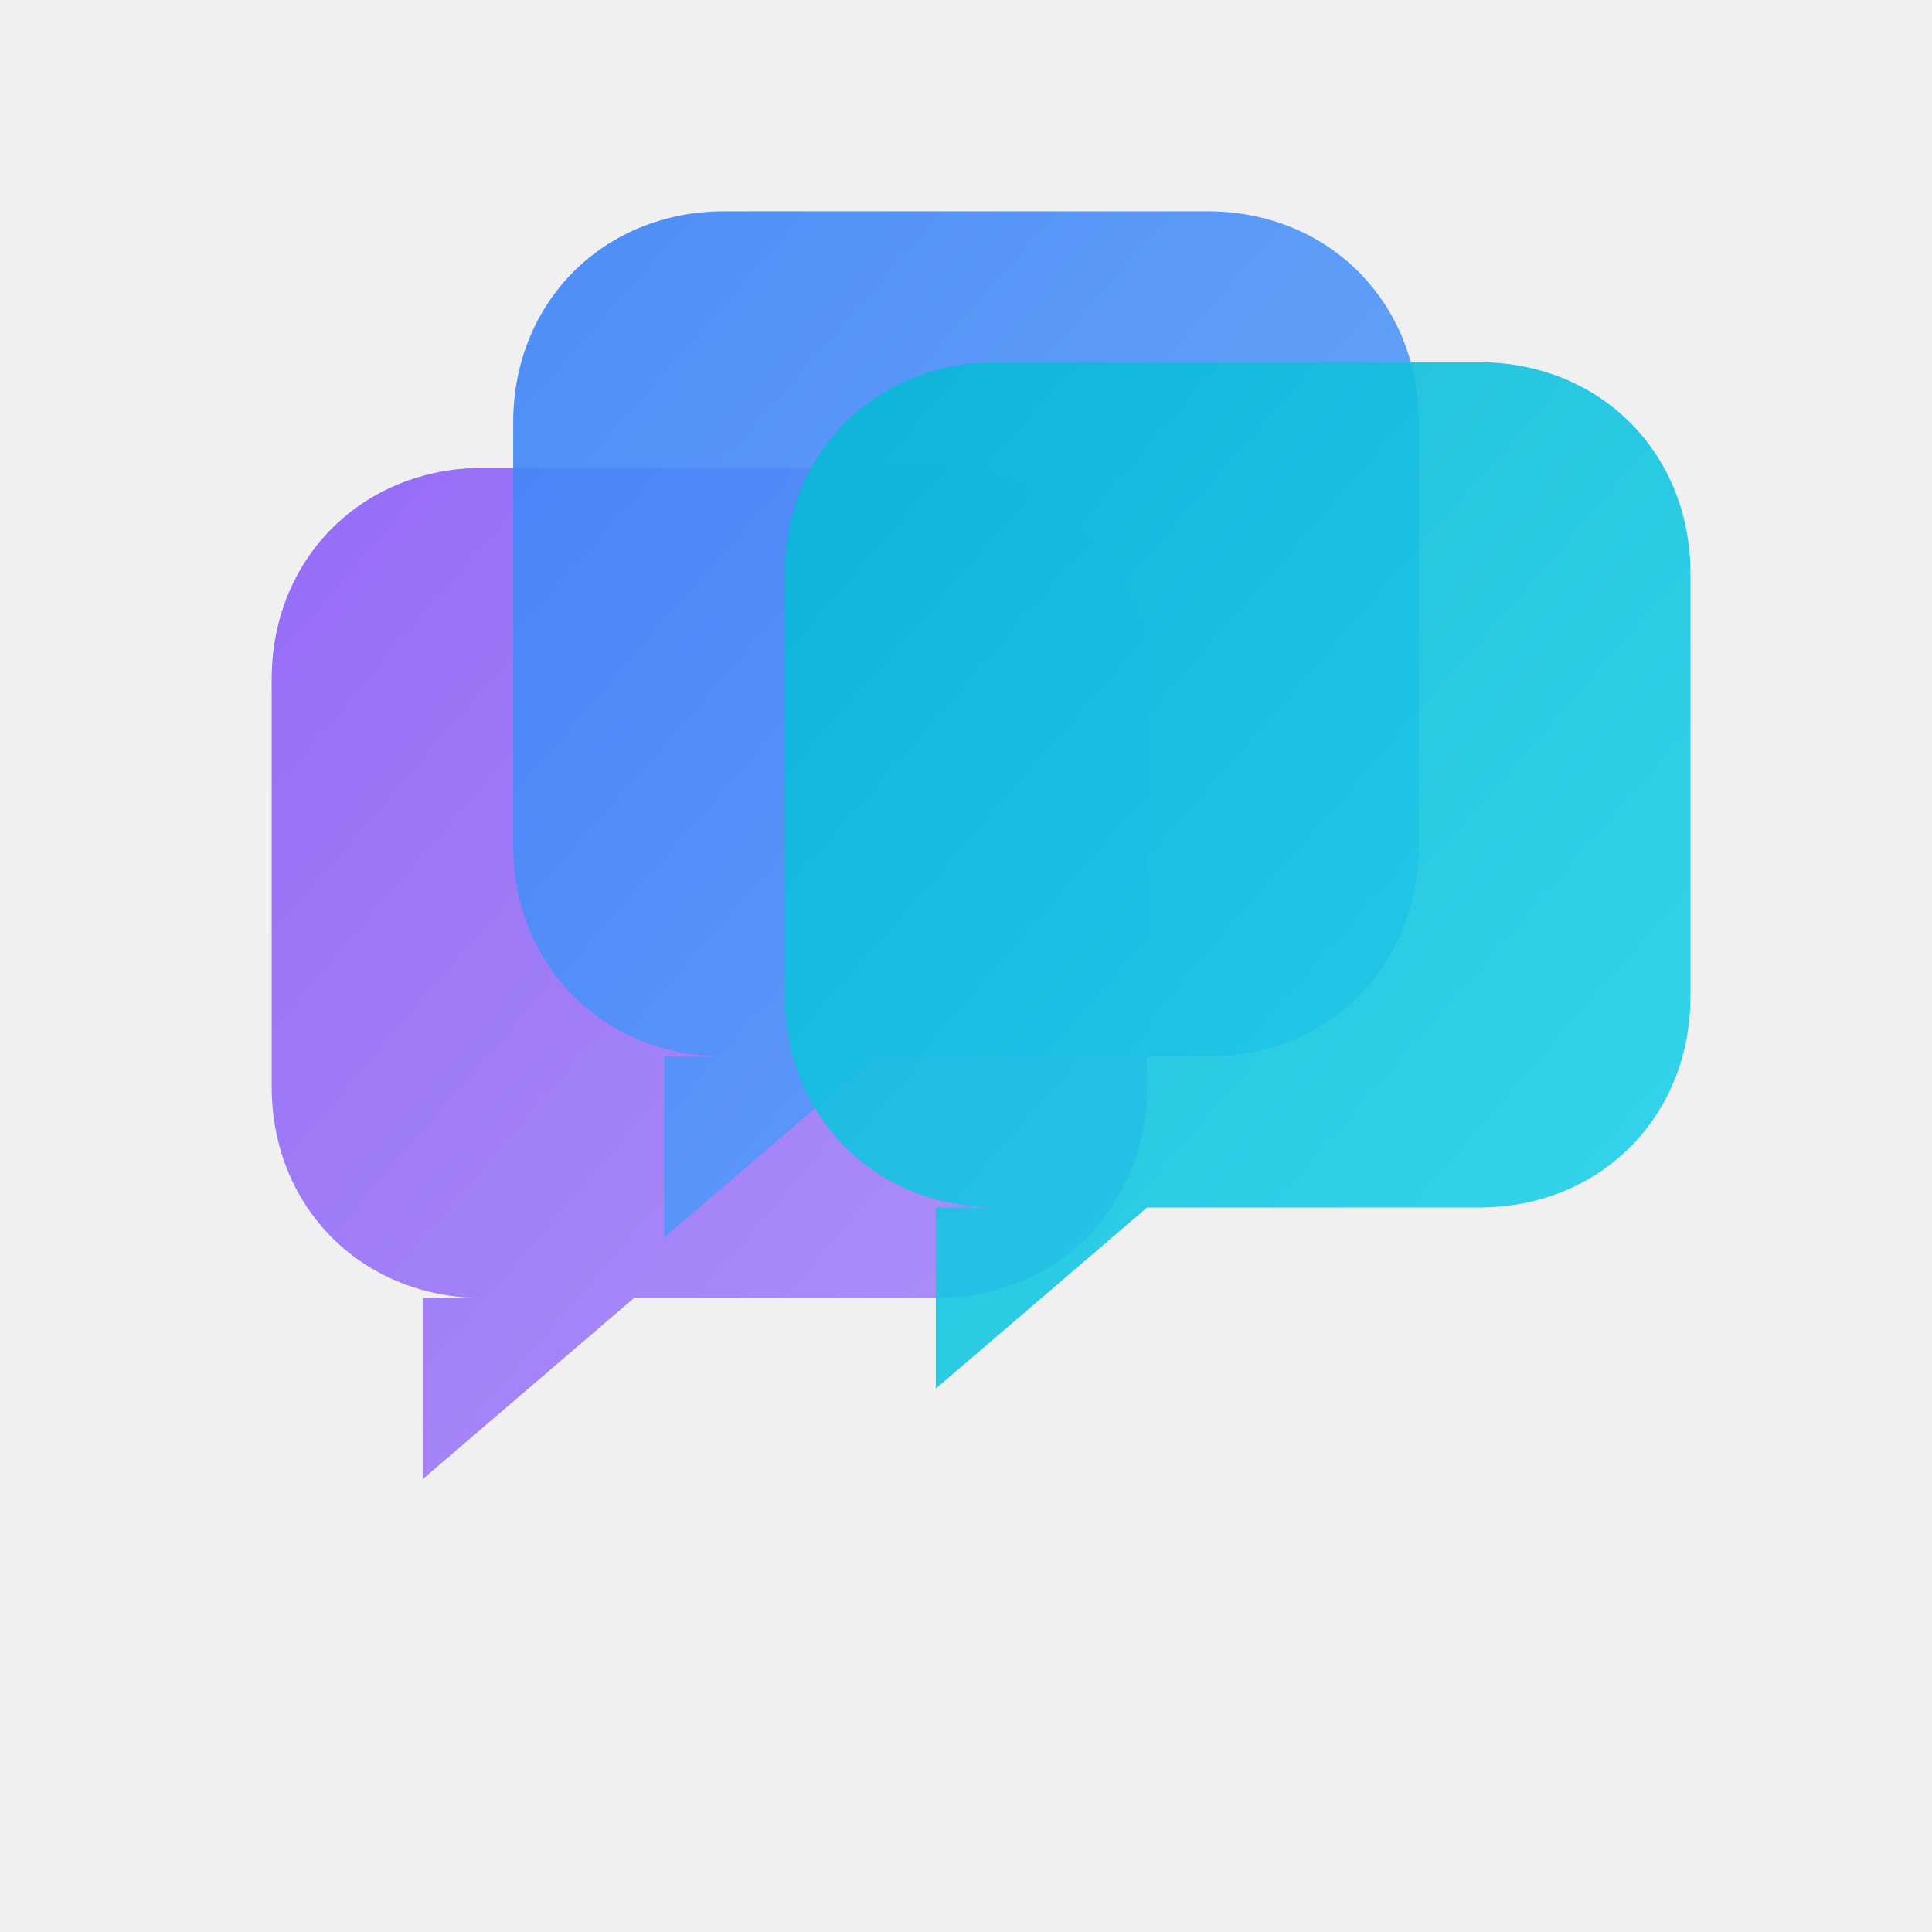
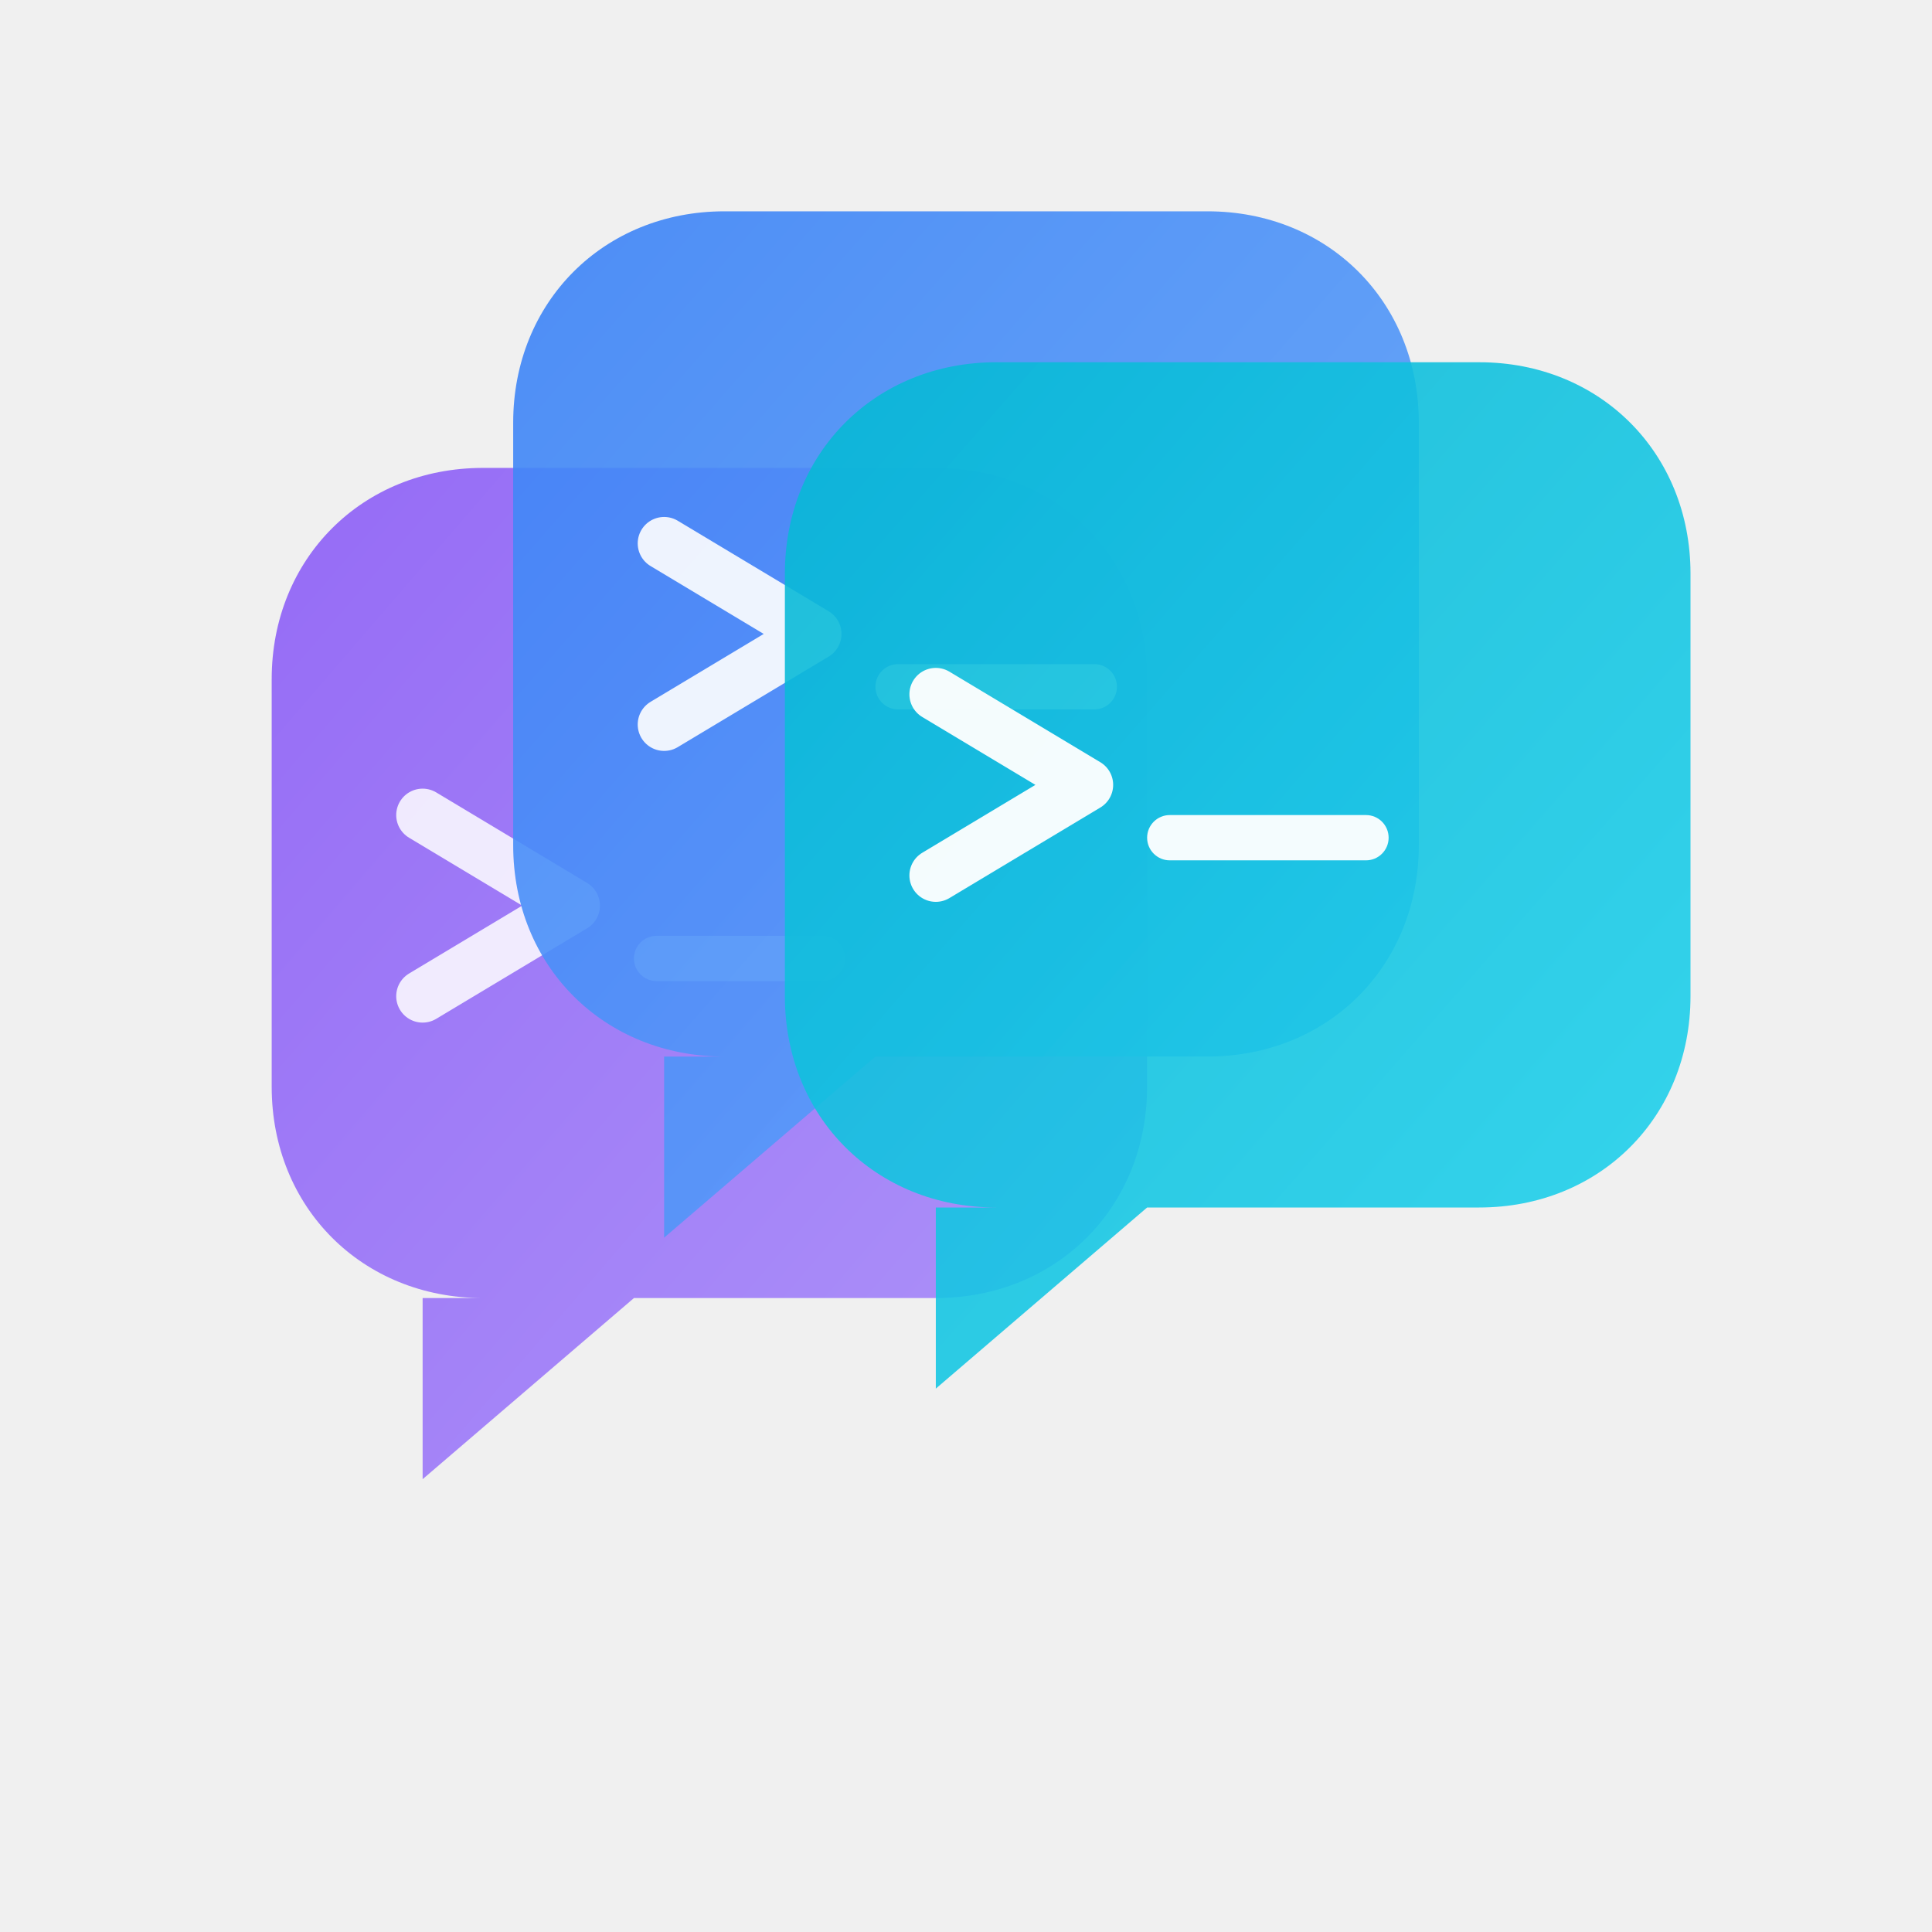
<svg xmlns="http://www.w3.org/2000/svg" viewBox="0 0 128 128">
  <defs>
    <linearGradient id="gradB1" x1="0%" y1="0%" x2="100%" y2="100%">
      <stop offset="0%" style="stop-color:#8B5CF6;stop-opacity:0.9" />
      <stop offset="100%" style="stop-color:#A78BFA;stop-opacity:0.9" />
    </linearGradient>
    <linearGradient id="gradB2" x1="0%" y1="0%" x2="100%" y2="100%">
      <stop offset="0%" style="stop-color:#3B82F6;stop-opacity:0.9" />
      <stop offset="100%" style="stop-color:#60A5FA;stop-opacity:0.9" />
    </linearGradient>
    <linearGradient id="gradB3" x1="0%" y1="0%" x2="100%" y2="100%">
      <stop offset="0%" style="stop-color:#06B6D4;stop-opacity:0.9" />
      <stop offset="100%" style="stop-color:#22D3EE;stop-opacity:0.9" />
    </linearGradient>
  </defs>
  <path d="M 18 45 C 18 37 24 31 32 31 L 62 31 C 70 31 76 37 76 45 L 76 72 C 76 80 70 86 62 86 L 42 86 L 28 98 L 28 86 L 32 86 C 24 86 18 80 18 72 Z" fill="url(#gradB1)" />
+   <path d="M 28 54 L 38 60 L 28 66" fill="none" stroke="white" stroke-width="3.5" stroke-linecap="round" stroke-linejoin="round" opacity="0.85" />
+   <rect x="42" y="62" width="14" height="3" rx="1.5" fill="white" opacity="0.85" />
  <path d="M 34 28 C 34 20 40 14 48 14 L 80 14 C 88 14 94 20 94 28 L 94 56 C 94 64 88 70 80 70 L 58 70 L 44 82 L 44 70 L 48 70 C 40 70 34 64 34 56 Z" fill="url(#gradB2)" />
+   <path d="M 44 36 L 54 42 L 44 48" fill="none" stroke="white" stroke-width="3.5" stroke-linecap="round" stroke-linejoin="round" opacity="0.9" />
+   <rect x="58" y="44" width="16" height="3" rx="1.5" fill="white" opacity="0.9" />
  <path d="M 52 38 C 52 30 58 24 66 24 L 98 24 C 106 24 112 30 112 38 L 112 66 C 112 74 106 80 98 80 L 76 80 L 62 92 L 62 80 L 66 80 C 58 80 52 74 52 66 Z" fill="url(#gradB3)" />
+   <path d="M 62 46 L 72 52 L 62 58" fill="none" stroke="white" stroke-width="3.5" stroke-linecap="round" stroke-linejoin="round" opacity="0.95" />
+   <rect x="76" y="54" width="16" height="3" rx="1.5" fill="white" opacity="0.95" />
</svg>
